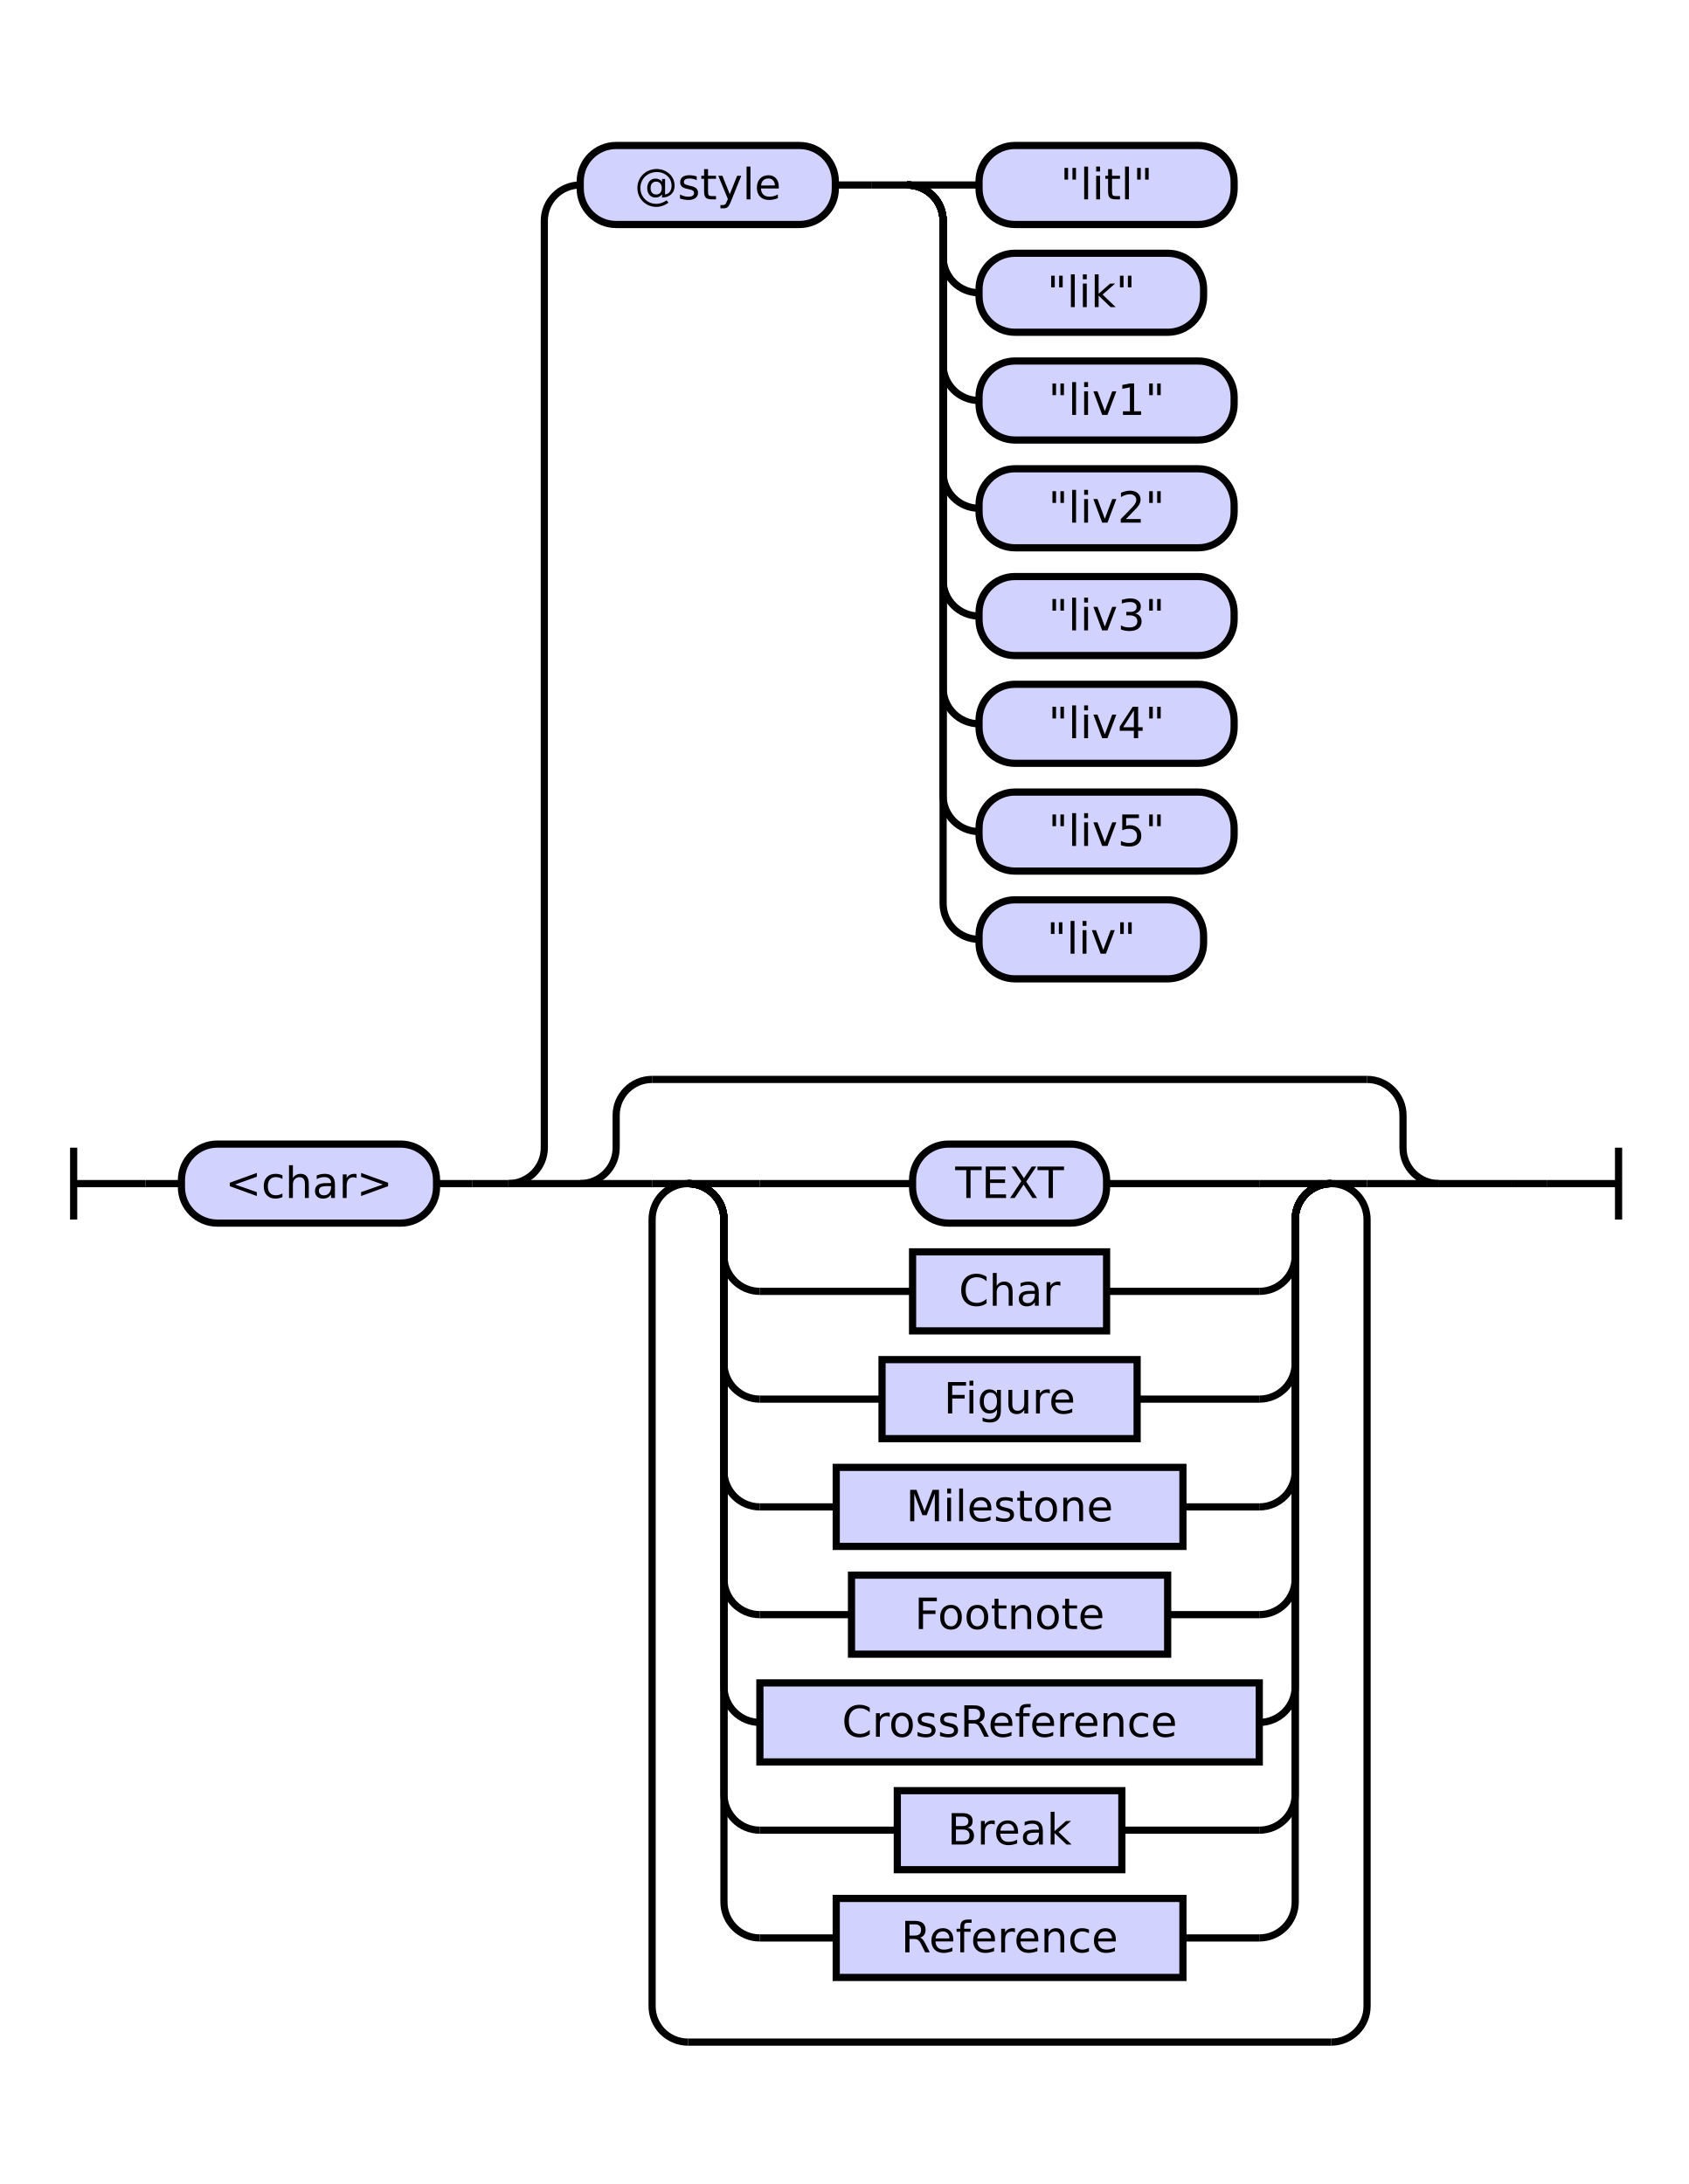
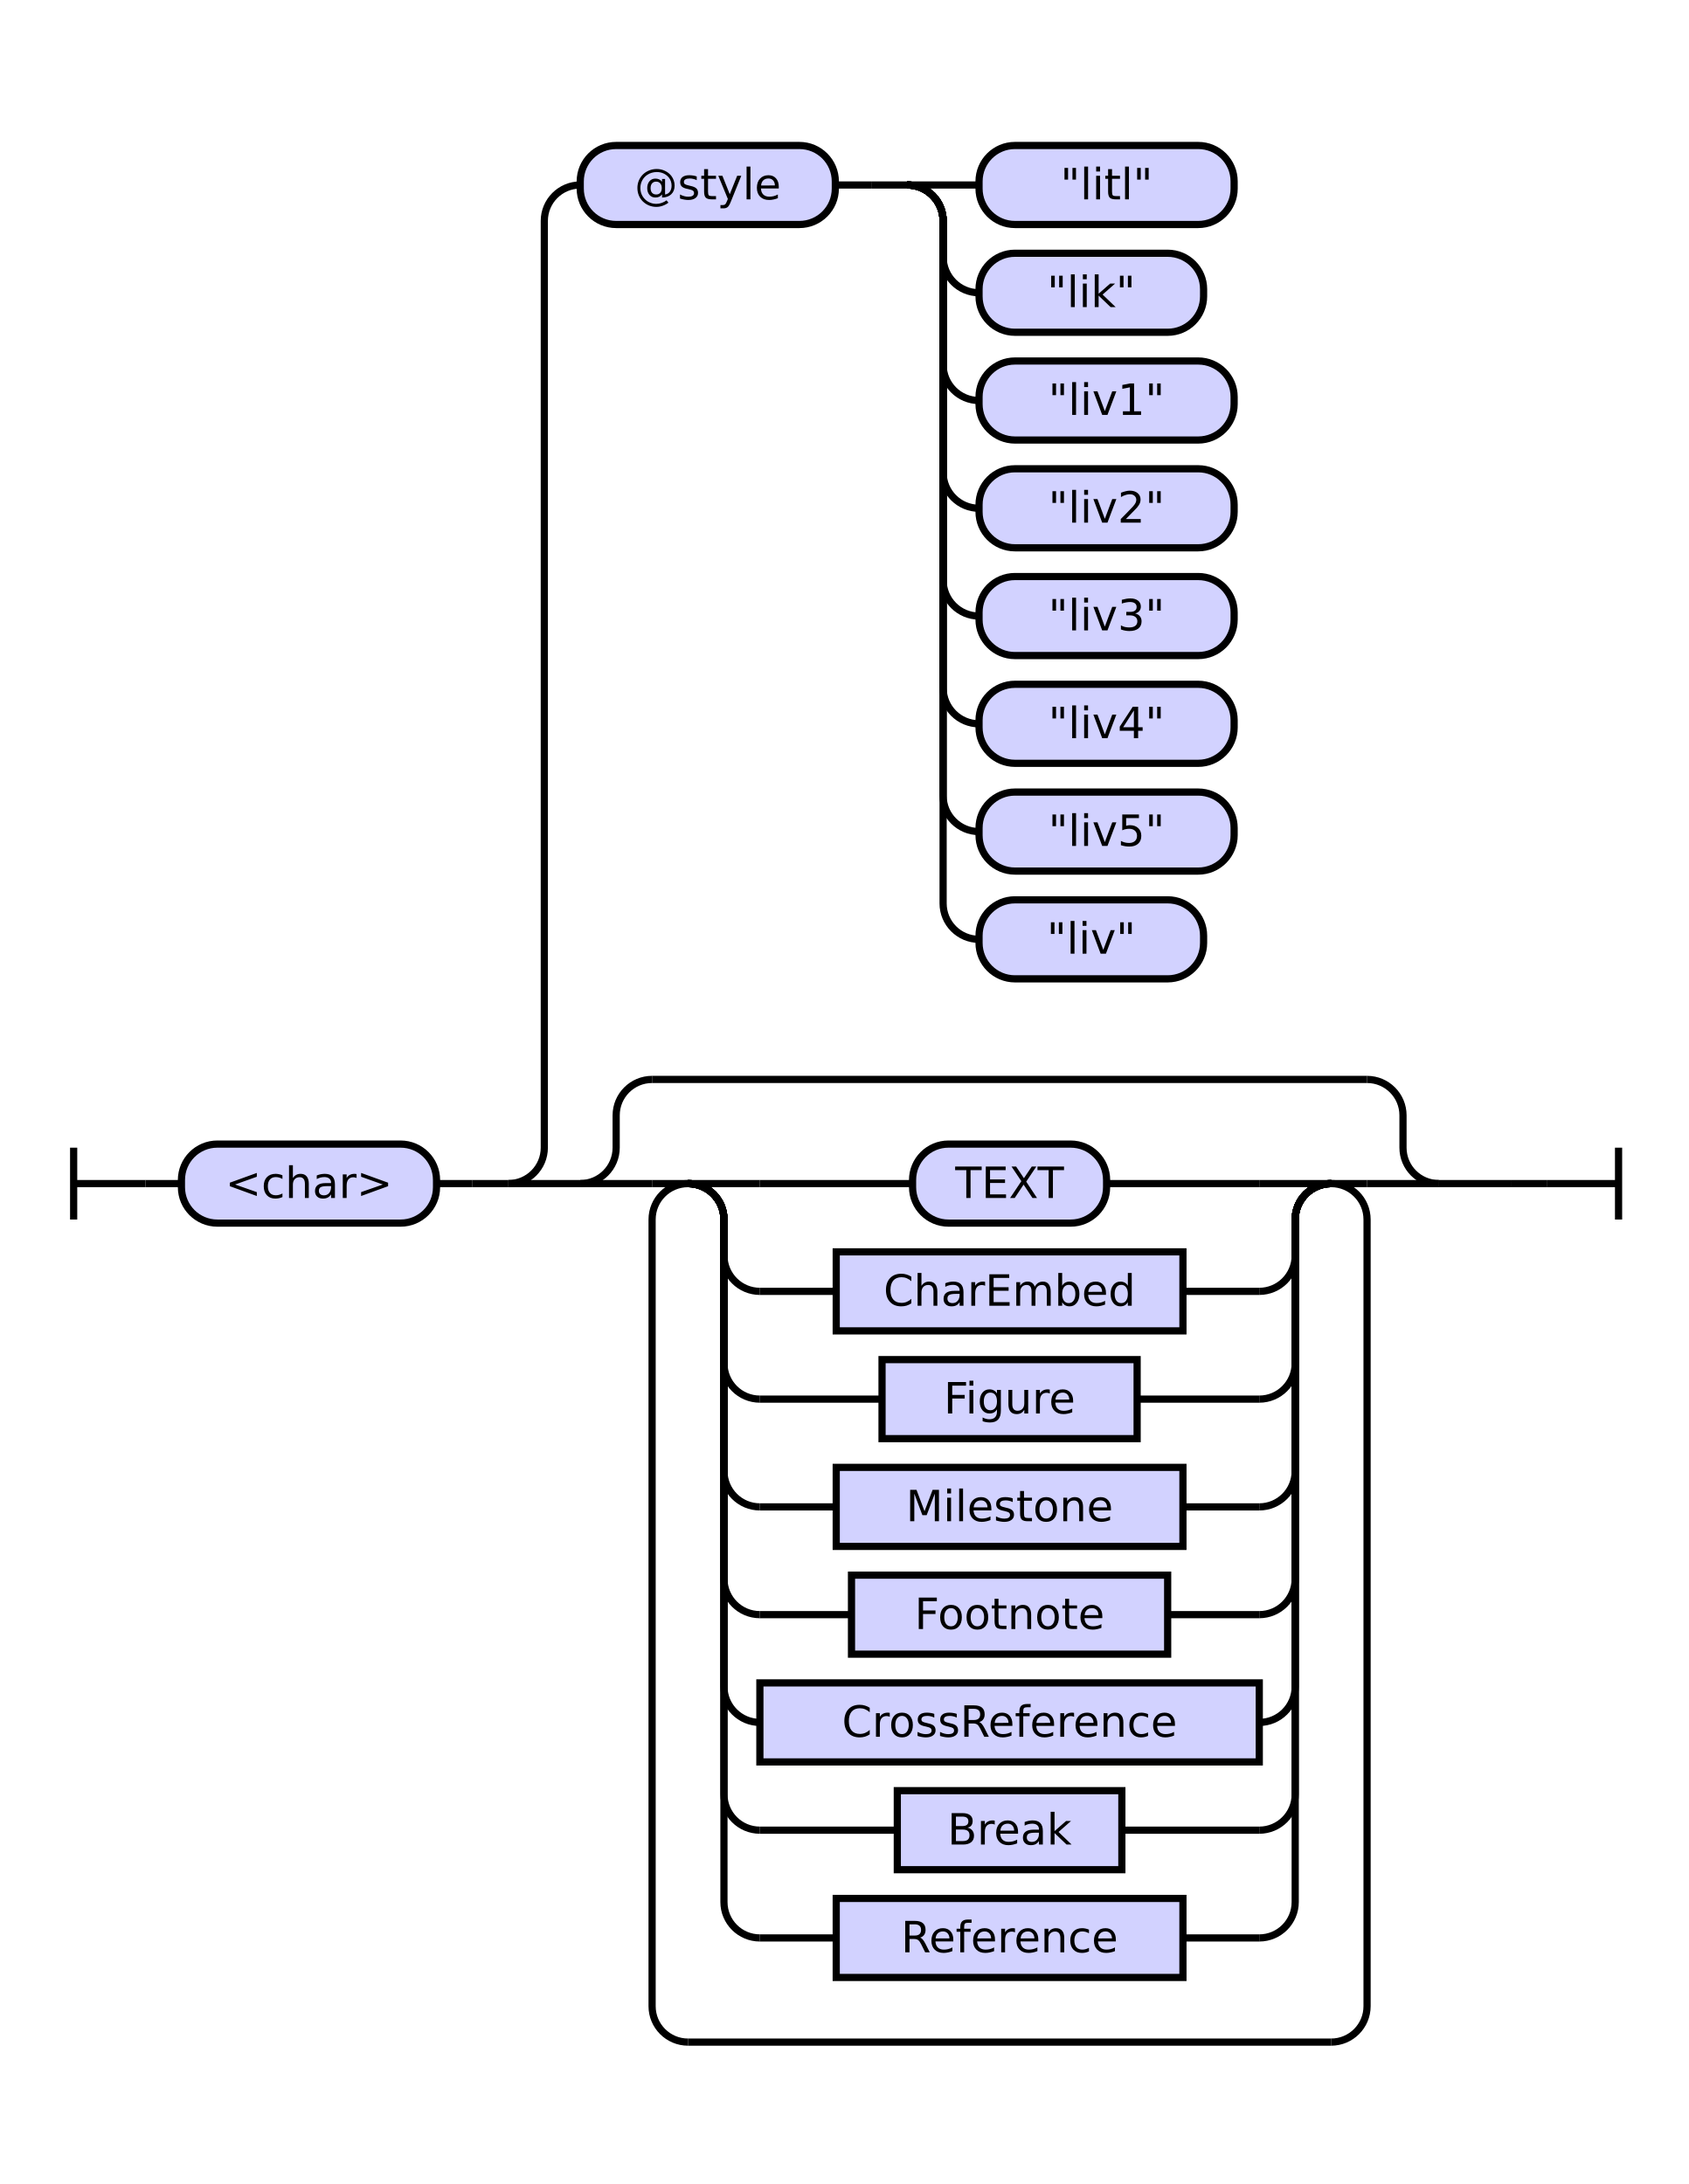
<svg xmlns="http://www.w3.org/2000/svg" class="railroad-diagram" height="608" viewBox="0 0 470.0 608" width="470.0">
  <g transform="translate(.5 .5)">
    <style>/*  */

    svg.railroad-diagram {
        background-color: hsl(30,20%,95%);
    }
    svg.railroad-diagram path {
        stroke-width: 2;
        stroke: black;
        fill: none;
    }
    svg.railroad-diagram text {
        font-size: 12px;
        text-anchor: middle;
        font-family: DejaVu Sans;
    }
    svg.railroad-diagram text.label {
        text-anchor:start;
    }
    svg.railroad-diagram text.comment {
        font-family: DejaVu Sans;
        font-size: 14px;
    }
    svg.railroad-diagram rect{
        stroke-width: 2;
        stroke: black;
        fill: rgb(210, 210, 255);
    }
    svg.railroad-diagram rect.group-box {
        stroke: gray;
        stroke-dasharray: 10 5;
        fill: none;
    }
    .terminal {
        font-family: DejaVu Sans;
    }
    svg.railroad-diagram g.altterminal rect {
        fill: rgb(251, 252, 207)
    }

/*  */
</style>
    <g>
      <path d="M 20 319 v 20 m 0 -10 h 20" />
    </g>
    <path d="M 40 329 h 10" />
    <g>
      <path d="M 50 329 h 0.0" />
      <path d="M 420.0 329 h 0.0" />
      <g>
        <path d="M 50.0 329 h 0.0" />
        <path d="M 420.0 329 h 0.0" />
        <g class="terminal ">
          <path d="M 50.0 329 h 0.0" />
          <path d="M 121.0 329 h 0.0" />
          <rect height="22" rx="10" ry="10" width="71.0" x="50.0" y="318" />
          <text x="85.5" y="333">&lt;char&gt;</text>
        </g>
        <path d="M 121.0 329 h 10" />
        <path d="M 131.0 329 h 10" />
        <g>
          <path d="M 141.0 329 h 0.0" />
          <path d="M 420.0 329 h 0.0" />
          <path d="M 141.0 329 a 10 10 0 0 0 10 -10 v -258 a 10 10 0 0 1 10 -10" />
          <g>
            <path d="M 161.0 51 h 0.0" />
            <path d="M 363.0 51 h 0.0" />
            <g class="terminal ">
              <path d="M 161.0 51 h 0.0" />
              <path d="M 232.0 51 h 0.0" />
              <rect height="22" rx="10" ry="10" width="71.0" x="161.0" y="40" />
              <text x="196.5" y="55">@style</text>
            </g>
            <path d="M 232.0 51 h 10" />
            <path d="M 242.0 51 h 10" />
            <g>
              <path d="M 252.0 51 h 0.0" />
              <path d="M 252.0 51 h 20" />
              <g class="terminal ">
                <path d="M 272.0 51 h 0.0" />
                <path d="M 343.0 51 h 0.0" />
                <rect height="22" rx="10" ry="10" width="71.0" x="272.0" y="40" />
                <text x="307.5" y="55">"litl"</text>
              </g>
              <path d="M 252.0 51 a 10 10 0 0 1 10 10 v 10 a 10 10 0 0 0 10 10" />
              <g class="terminal ">
                <path d="M 272.0 81 h 0.0" />
                <path d="M 334.5 81 h 0.0" />
                <rect height="22" rx="10" ry="10" width="62.5" x="272.0" y="70" />
                <text x="303.25" y="85">"lik"</text>
              </g>
              <path d="M 252.0 51 a 10 10 0 0 1 10 10 v 40 a 10 10 0 0 0 10 10" />
              <g class="terminal ">
                <path d="M 272.0 111 h 0.0" />
                <path d="M 343.0 111 h 0.0" />
                <rect height="22" rx="10" ry="10" width="71.0" x="272.0" y="100" />
                <text x="307.5" y="115">"liv1"</text>
              </g>
              <path d="M 252.0 51 a 10 10 0 0 1 10 10 v 70 a 10 10 0 0 0 10 10" />
              <g class="terminal ">
                <path d="M 272.0 141 h 0.0" />
                <path d="M 343.0 141 h 0.0" />
                <rect height="22" rx="10" ry="10" width="71.0" x="272.0" y="130" />
                <text x="307.5" y="145">"liv2"</text>
              </g>
              <path d="M 252.0 51 a 10 10 0 0 1 10 10 v 100 a 10 10 0 0 0 10 10" />
              <g class="terminal ">
                <path d="M 272.0 171 h 0.0" />
                <path d="M 343.0 171 h 0.0" />
                <rect height="22" rx="10" ry="10" width="71.0" x="272.0" y="160" />
                <text x="307.5" y="175">"liv3"</text>
              </g>
              <path d="M 252.0 51 a 10 10 0 0 1 10 10 v 130 a 10 10 0 0 0 10 10" />
              <g class="terminal ">
                <path d="M 272.0 201 h 0.0" />
                <path d="M 343.0 201 h 0.0" />
                <rect height="22" rx="10" ry="10" width="71.0" x="272.0" y="190" />
                <text x="307.5" y="205">"liv4"</text>
              </g>
              <path d="M 252.0 51 a 10 10 0 0 1 10 10 v 160 a 10 10 0 0 0 10 10" />
              <g class="terminal ">
                <path d="M 272.0 231 h 0.0" />
                <path d="M 343.0 231 h 0.0" />
                <rect height="22" rx="10" ry="10" width="71.0" x="272.0" y="220" />
                <text x="307.5" y="235">"liv5"</text>
              </g>
              <path d="M 252.0 51 a 10 10 0 0 1 10 10 v 190 a 10 10 0 0 0 10 10" />
              <g class="terminal ">
                <path d="M 272.0 261 h 0.0" />
                <path d="M 334.5 261 h 0.0" />
                <rect height="22" rx="10" ry="10" width="62.5" x="272.0" y="250" />
                <text x="303.25" y="265">"liv"</text>
              </g>
            </g>
          </g>
          <path d="M 141.0 329 h 20" />
          <g>
            <path d="M 161.0 329 h 0.0" />
            <path d="M 400.0 329 h 0.0" />
            <path d="M 161.0 329 a 10 10 0 0 0 10 -10 v -9 a 10 10 0 0 1 10 -10" />
            <g>
              <path d="M 181.0 300 h 199.0" />
            </g>
            <path d="M 380.0 300 a 10 10 0 0 1 10 10 v 9 a 10 10 0 0 0 10 10" />
            <path d="M 161.0 329 h 20" />
            <g>
              <path d="M 181.0 329 h 0.0" />
              <path d="M 380.0 329 h 0.0" />
              <path d="M 181.0 329 h 10" />
              <g>
                <path d="M 191.0 329 h 0.0" />
                <path d="M 370.0 329 h 0.0" />
                <path d="M 191.0 329 h 20" />
                <g class="terminal ">
                  <path d="M 211.0 329 h 42.5" />
                  <path d="M 307.5 329 h 42.5" />
                  <rect height="22" rx="10" ry="10" width="54.0" x="253.5" y="318" />
                  <text x="280.5" y="333">TEXT</text>
                </g>
                <path d="M 350.0 329 h 20" />
                <path d="M 191.0 329 a 10 10 0 0 1 10 10 v 10 a 10 10 0 0 0 10 10" />
                <g class="non-terminal ">
-                   <path d="M 211.0 359 h 42.5" />
-                   <path d="M 307.5 359 h 42.5" />
-                   <rect height="22" width="54.0" x="253.5" y="348" />
-                   <text x="280.5" y="363">Char</text>
+                   <path d="M 211.0 359 h 21.25" />
+                   <path d="M 328.75 359 h 21.25" />
+                   <rect height="22" width="96.5" x="232.25" y="348" />
+                   <text x="280.5" y="363">CharEmbed</text>
                </g>
                <path d="M 350.0 359 a 10 10 0 0 0 10 -10 v -10 a 10 10 0 0 1 10 -10" />
                <path d="M 191.0 329 a 10 10 0 0 1 10 10 v 40 a 10 10 0 0 0 10 10" />
                <g class="non-terminal ">
                  <path d="M 211.0 389 h 34.0" />
                  <path d="M 316.0 389 h 34.0" />
                  <rect height="22" width="71.0" x="245.0" y="378" />
                  <text x="280.5" y="393">Figure</text>
                </g>
                <path d="M 350.0 389 a 10 10 0 0 0 10 -10 v -40 a 10 10 0 0 1 10 -10" />
                <path d="M 191.0 329 a 10 10 0 0 1 10 10 v 70 a 10 10 0 0 0 10 10" />
                <g class="non-terminal ">
                  <path d="M 211.0 419 h 21.25" />
                  <path d="M 328.75 419 h 21.25" />
                  <rect height="22" width="96.5" x="232.25" y="408" />
                  <text x="280.5" y="423">Milestone</text>
                </g>
                <path d="M 350.0 419 a 10 10 0 0 0 10 -10 v -70 a 10 10 0 0 1 10 -10" />
                <path d="M 191.0 329 a 10 10 0 0 1 10 10 v 100 a 10 10 0 0 0 10 10" />
                <g class="non-terminal ">
                  <path d="M 211.0 449 h 25.5" />
                  <path d="M 324.5 449 h 25.5" />
                  <rect height="22" width="88.0" x="236.5" y="438" />
                  <text x="280.5" y="453">Footnote</text>
                </g>
                <path d="M 350.0 449 a 10 10 0 0 0 10 -10 v -100 a 10 10 0 0 1 10 -10" />
                <path d="M 191.0 329 a 10 10 0 0 1 10 10 v 130 a 10 10 0 0 0 10 10" />
                <g class="non-terminal ">
                  <path d="M 211.0 479 h 0.0" />
                  <path d="M 350.0 479 h 0.0" />
                  <rect height="22" width="139.0" x="211.0" y="468" />
                  <text x="280.5" y="483">CrossReference</text>
                </g>
                <path d="M 350.0 479 a 10 10 0 0 0 10 -10 v -130 a 10 10 0 0 1 10 -10" />
                <path d="M 191.0 329 a 10 10 0 0 1 10 10 v 160 a 10 10 0 0 0 10 10" />
                <g class="non-terminal ">
                  <path d="M 211.0 509 h 38.25" />
                  <path d="M 311.75 509 h 38.25" />
                  <rect height="22" width="62.5" x="249.25" y="498" />
                  <text x="280.5" y="513">Break</text>
                </g>
                <path d="M 350.0 509 a 10 10 0 0 0 10 -10 v -160 a 10 10 0 0 1 10 -10" />
                <path d="M 191.0 329 a 10 10 0 0 1 10 10 v 190 a 10 10 0 0 0 10 10" />
                <g class="non-terminal ">
                  <path d="M 211.0 539 h 21.25" />
                  <path d="M 328.75 539 h 21.25" />
                  <rect height="22" width="96.5" x="232.25" y="528" />
                  <text x="280.5" y="543">Reference</text>
                </g>
                <path d="M 350.0 539 a 10 10 0 0 0 10 -10 v -190 a 10 10 0 0 1 10 -10" />
              </g>
              <path d="M 370.0 329 h 10" />
              <path d="M 191.0 329 a 10 10 0 0 0 -10 10 v 219 a 10 10 0 0 0 10 10" />
              <g>
                <path d="M 191.0 568 h 179.0" />
              </g>
              <path d="M 370.0 568 a 10 10 0 0 0 10 -10 v -219 a 10 10 0 0 0 -10 -10" />
            </g>
            <path d="M 380.0 329 h 20" />
          </g>
          <path d="M 400.0 329 h 20" />
        </g>
      </g>
    </g>
    <path d="M 420.0 329 h 10" />
    <path d="M 430.0 329 h 20 m 0 -10 v 20" />
  </g>
</svg>
